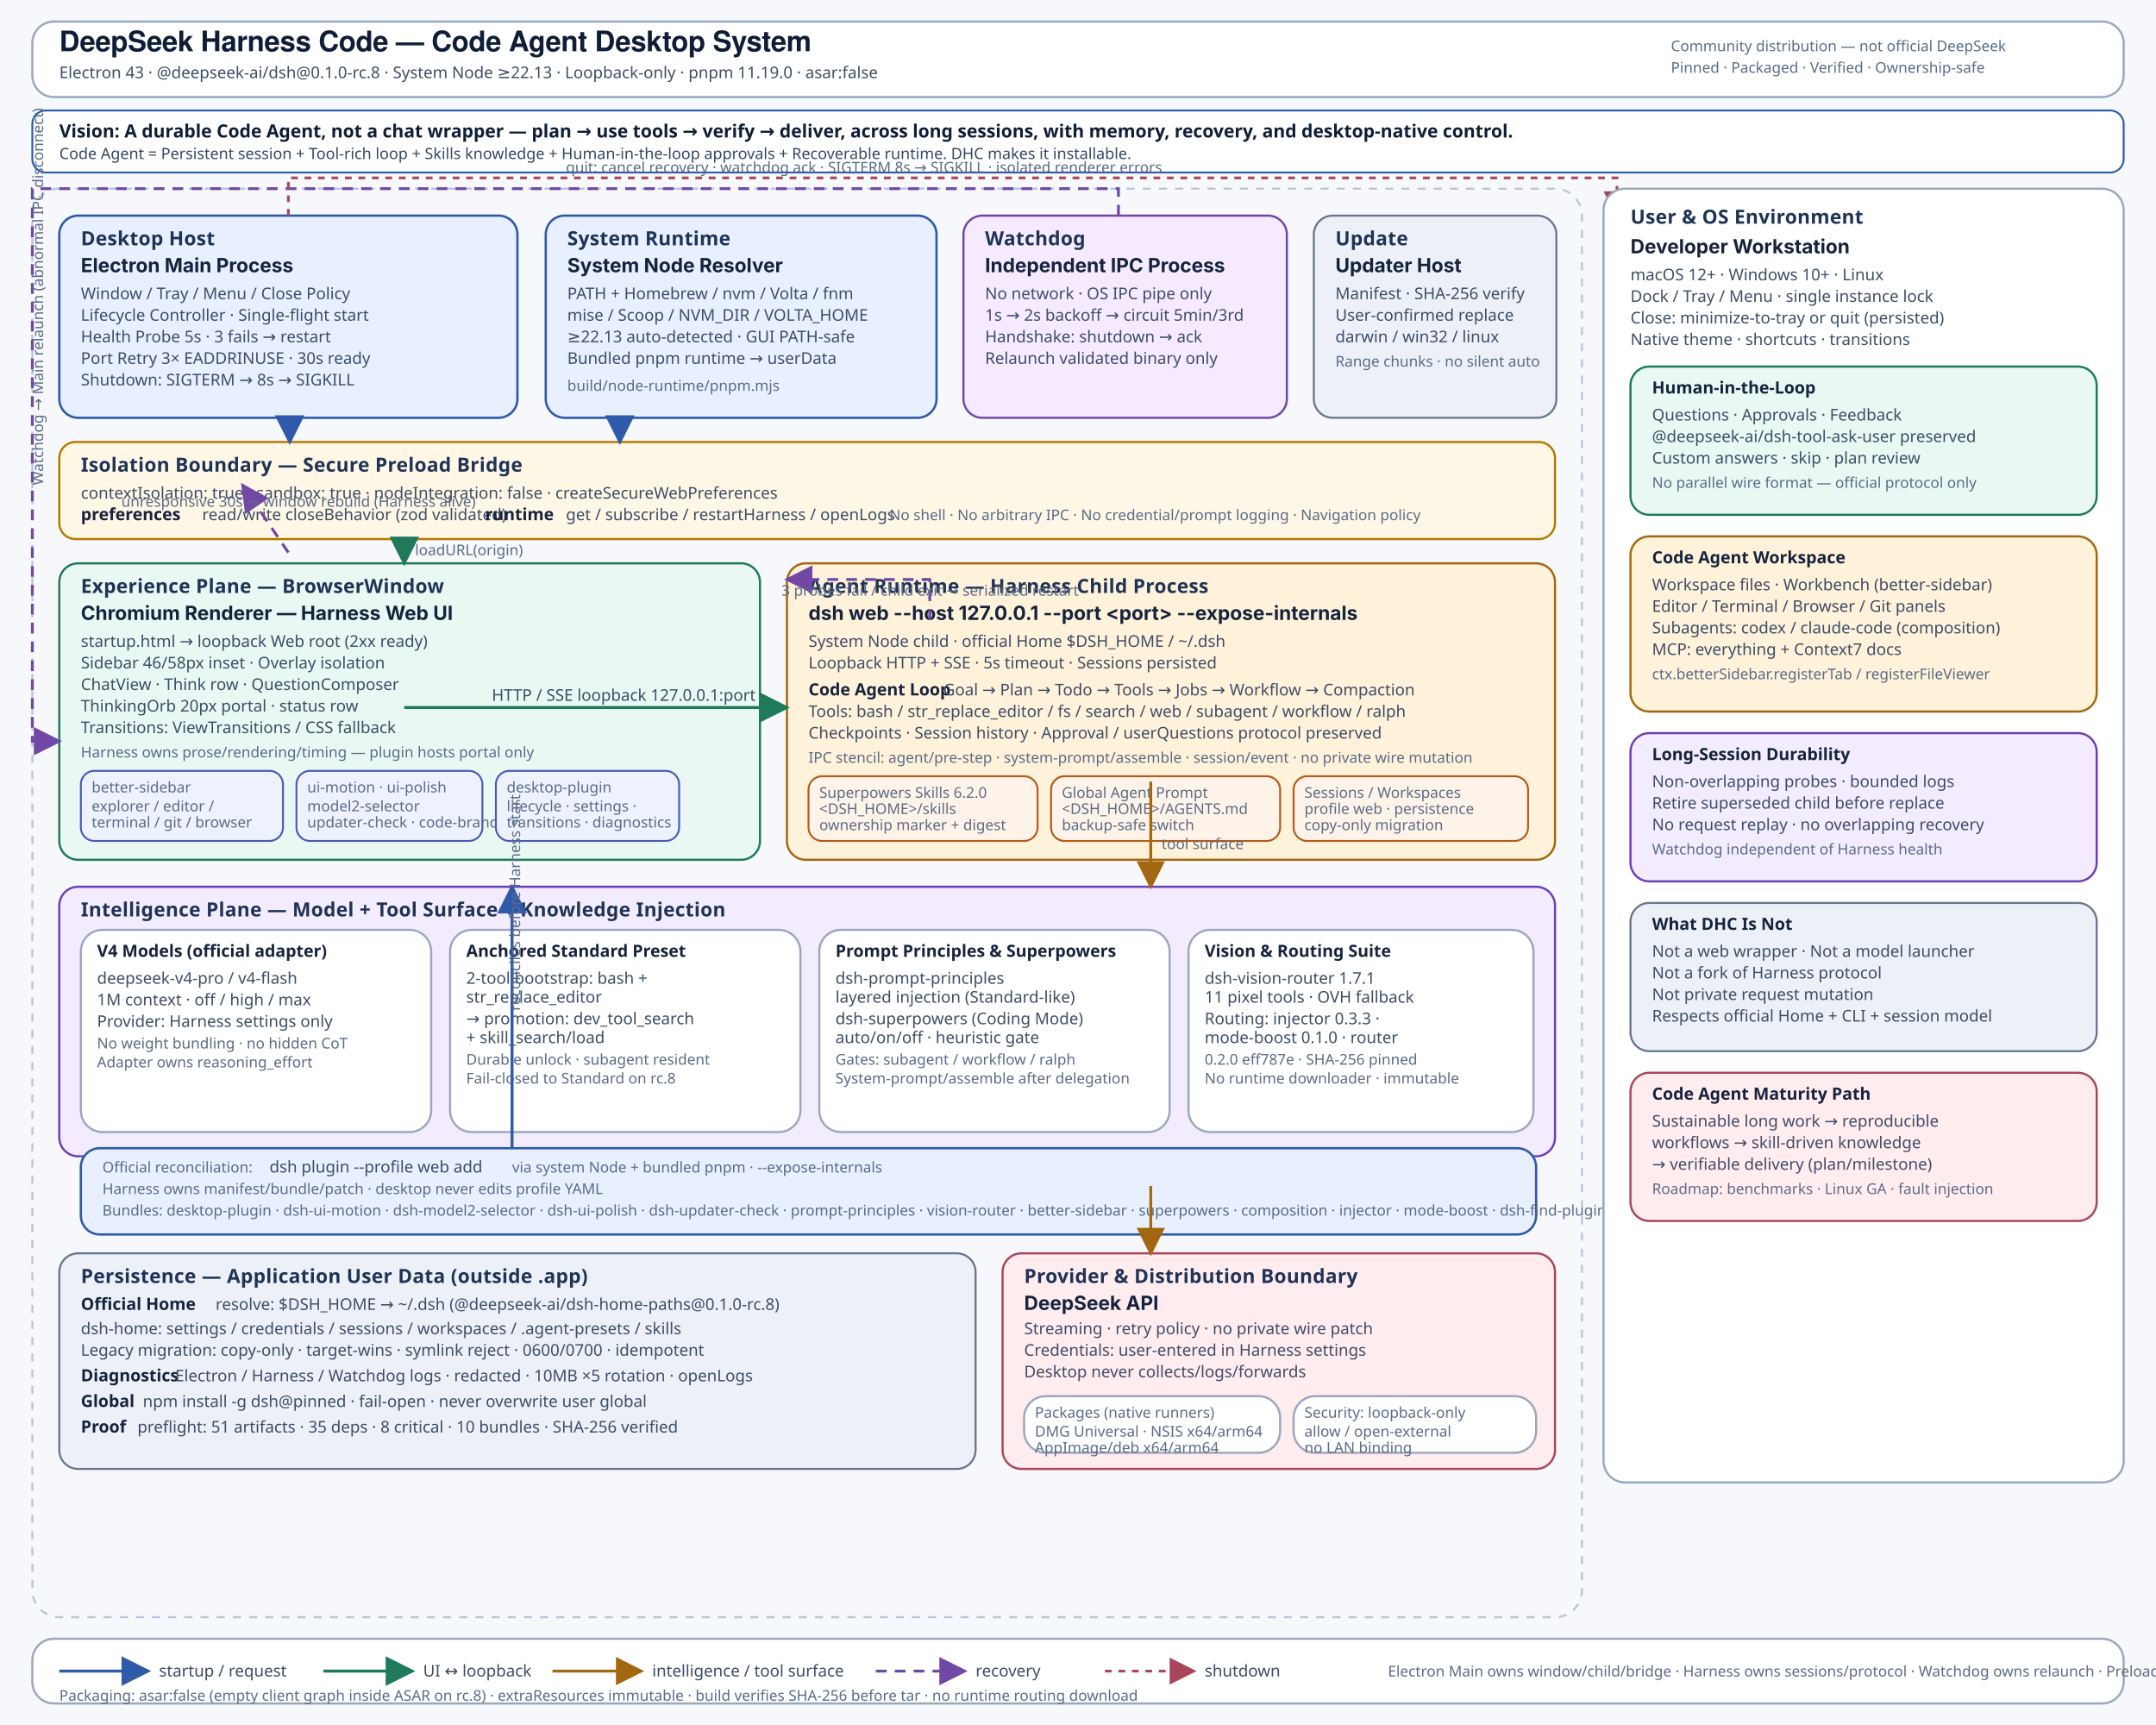
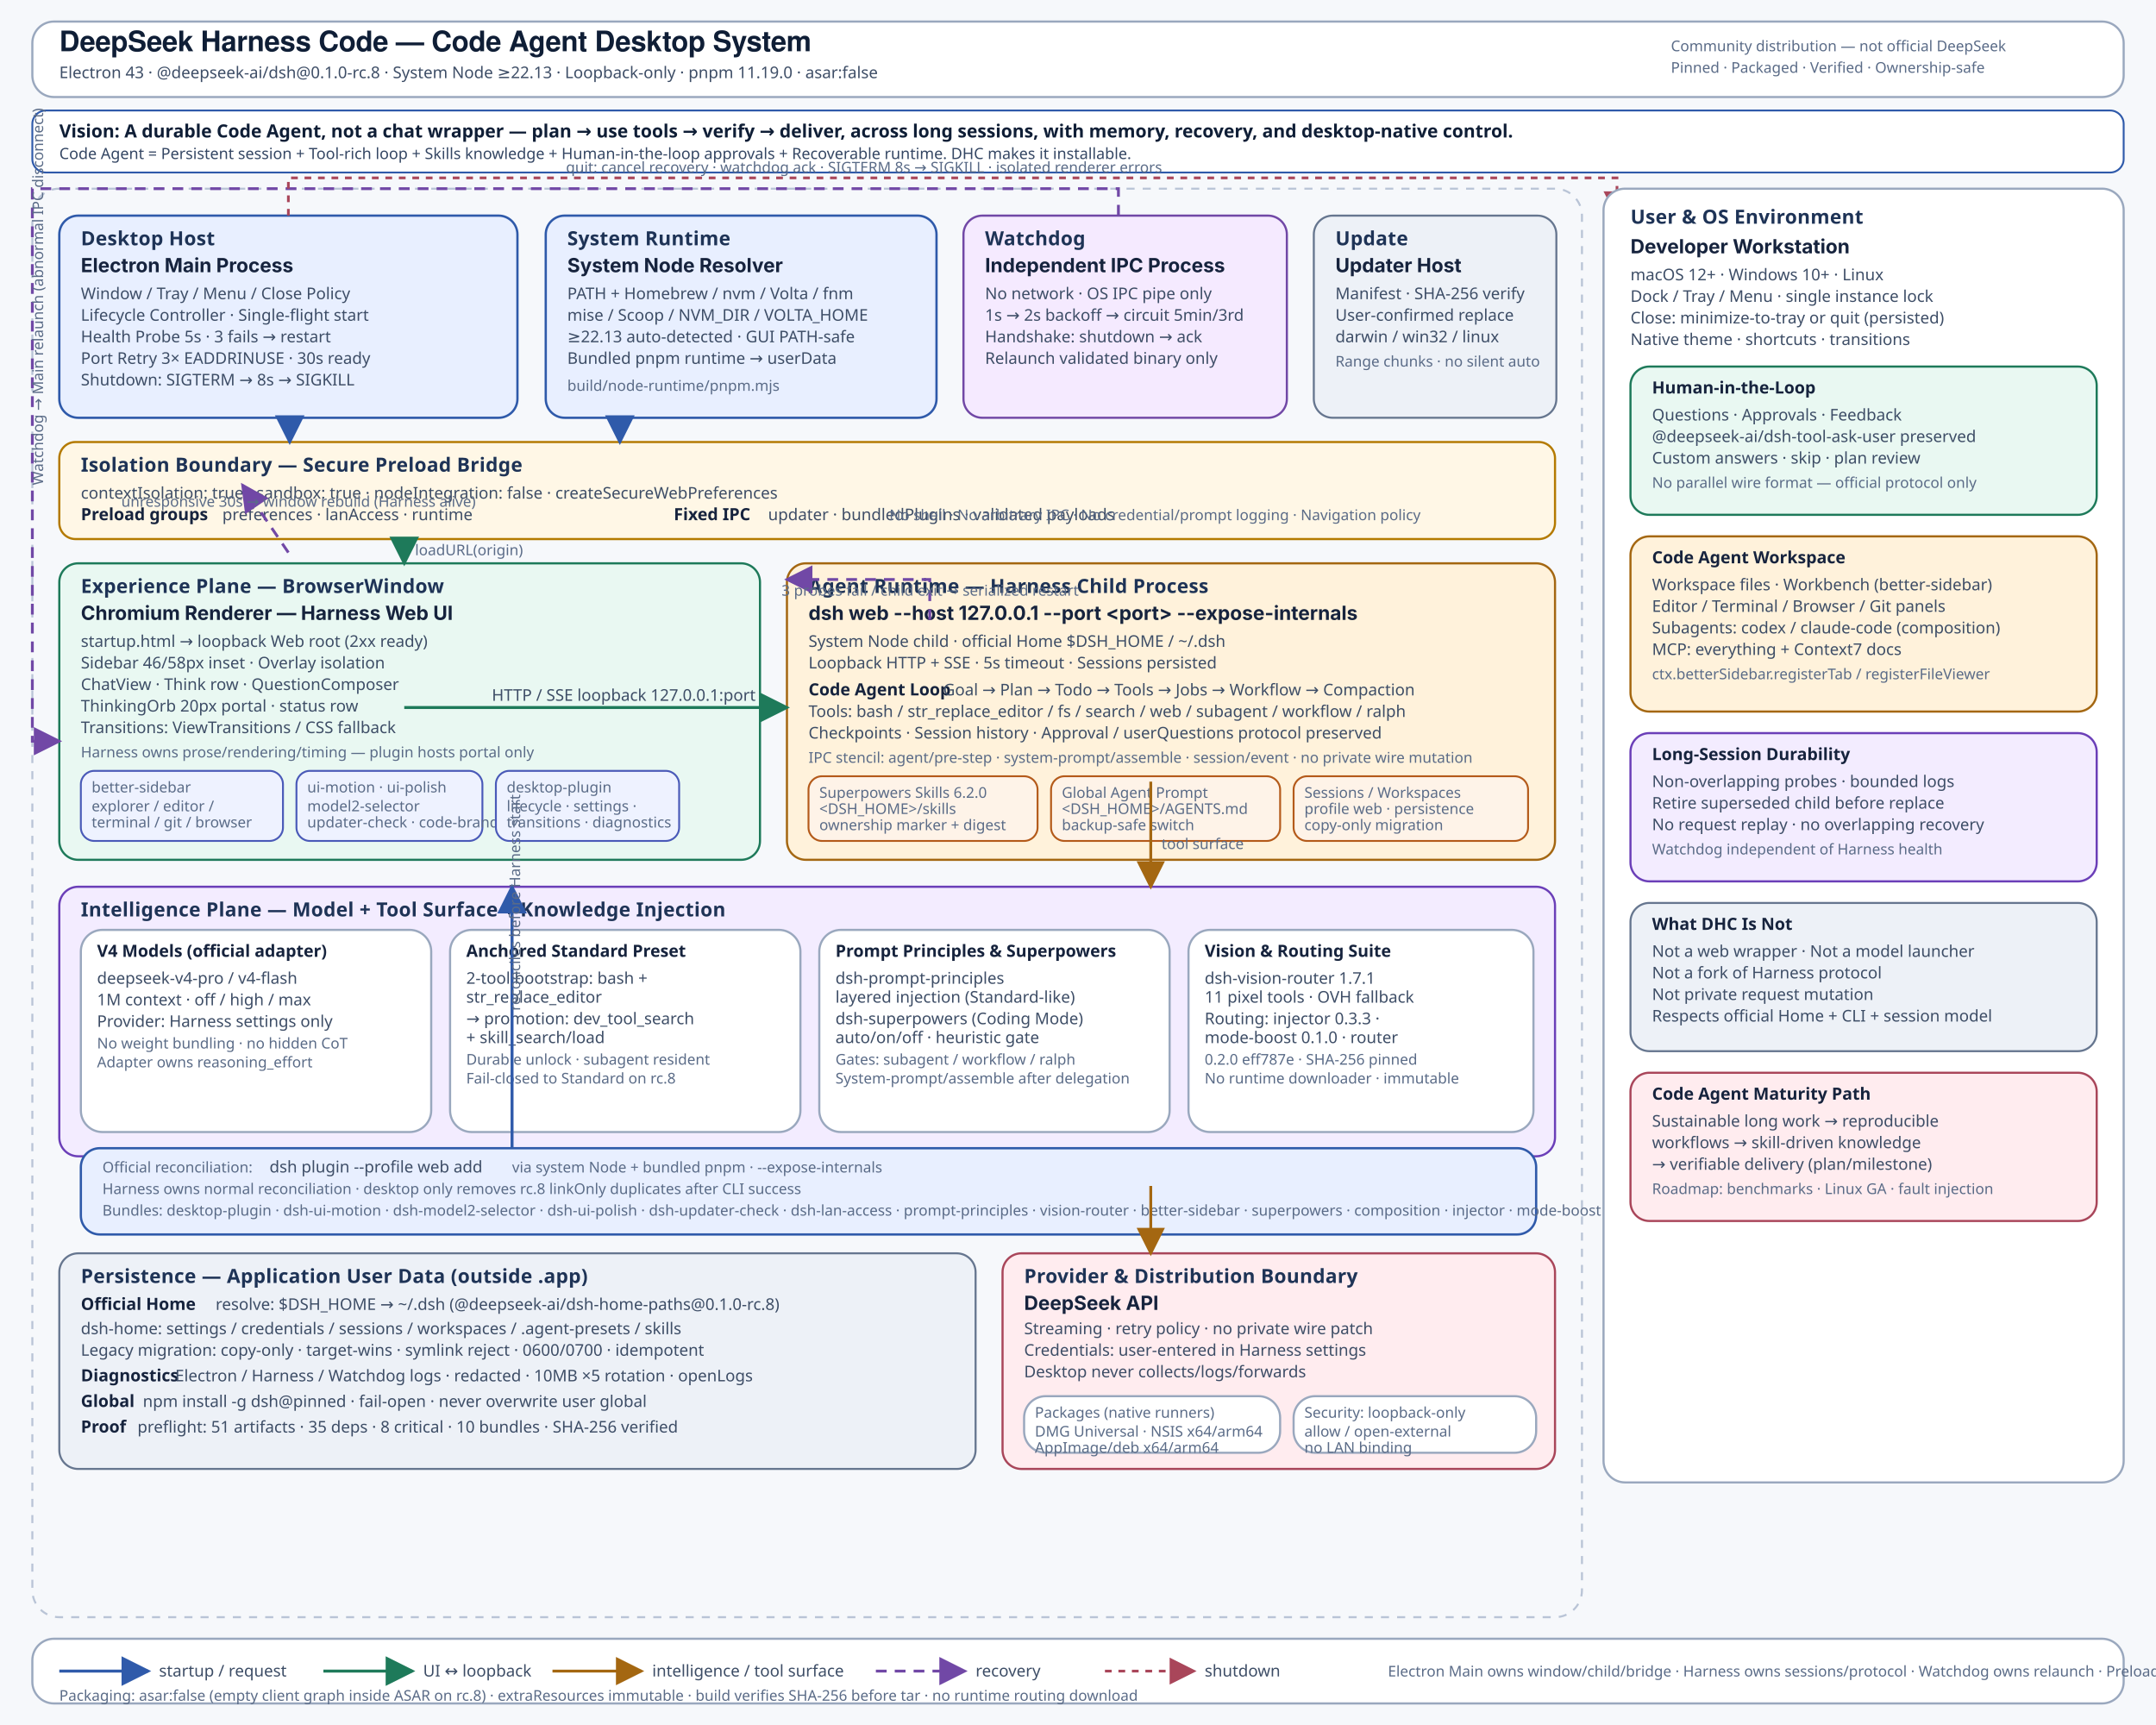
<svg xmlns="http://www.w3.org/2000/svg" width="1600" height="1280" viewBox="0 0 1600 1280" role="img" aria-labelledby="title desc">
  <defs>
    <style>
      :root { color-scheme: light dark; }
      .bg { fill: #f6f8fb; }
      .frame { fill: none; stroke: #b9c4d6; stroke-width: 1.5; stroke-dasharray: 6 6; rx: 20; }
      .zone { fill: #ffffff; stroke: #9aa8be; stroke-width: 1.6; rx: 16; }
      .host { fill: #e8efff; stroke: #2f5aaa; stroke-width: 1.7; rx: 14; }
      .bridge { fill: #fff7e6; stroke: #b47a00; stroke-width: 1.6; rx: 12; }
      .web { fill: #e9f8f2; stroke: #1e7a5a; stroke-width: 1.6; rx: 14; }
      .runtime { fill: #fff2db; stroke: #a46711; stroke-width: 1.6; rx: 14; }
      .intelligence { fill: #f3ecff; stroke: #6b3fb8; stroke-width: 1.6; rx: 14; }
      .plugin { fill: #eef2ff; stroke: #4a5ab8; stroke-width: 1.4; rx: 10; }
      .skill { fill: #fef3e8; stroke: #b45a1a; stroke-width: 1.4; rx: 10; }
      .guard { fill: #f5eaff; stroke: #7148a6; stroke-width: 1.6; rx: 14; }
      .data { fill: #edf1f7; stroke: #66768f; stroke-width: 1.5; rx: 14; }
      .external { fill: #ffecef; stroke: #a9465a; stroke-width: 1.6; rx: 14; }
      .accent { fill: #1a2a4a; }
      .heading { fill: #0f1e36; font: 700 21px ui-sans-serif, system-ui, -apple-system, Segoe UI, Helvetica, Arial, sans-serif; letter-spacing: -0.2px; }
      .subheading { fill: #1e3356; font: 700 14.5px ui-sans-serif, system-ui, sans-serif; letter-spacing: 0.2px; text-transform: uppercase; }
      .label { fill: #16233d; font: 650 14.5px ui-sans-serif, system-ui, -apple-system, sans-serif; }
      .label-sm { fill: #16233d; font: 600 12.5px ui-sans-serif, system-ui, sans-serif; }
      .small { fill: #3d4d66; font: 12px ui-sans-serif, system-ui, sans-serif; }
      .tiny { fill: #5a6b87; font: 11px ui-sans-serif, system-ui, sans-serif; }
      .flow { fill: none; stroke: #2f5aaa; stroke-width: 2.2; marker-end: url(#arrow-blue); }
      .flow-green { fill: none; stroke: #1e7a5a; stroke-width: 2.2; marker-end: url(#arrow-green); }
      .flow-orange { fill: none; stroke: #a46711; stroke-width: 2.1; marker-end: url(#arrow-orange); }
      .flow-purple { fill: none; stroke: #7148a6; stroke-width: 2.1; stroke-dasharray: 8 6; marker-end: url(#arrow-purple); }
      .flow-red { fill: none; stroke: #a9465a; stroke-width: 2; stroke-dasharray: 5 5; marker-end: url(#arrow-red); }
      .callout { fill: #ffffff; stroke: #2f5aaa; stroke-width: 1.4; rx: 10; }
      .vision { fill: #0f1e36; font: 700 13.5px ui-sans-serif, system-ui, sans-serif; }
      .vision-small { fill: #344663; font: 11.5px ui-sans-serif, system-ui, sans-serif; }
      @media (prefers-color-scheme: dark) {
        .bg { fill: #0f172a; }
        .frame { stroke: #3a4a66; }
        .zone { fill: #172033; stroke: #5a6d8a; }
        .host { fill: #1c345e; stroke: #8bb0f0; }
        .bridge { fill: #3a2e12; stroke: #e0a82e; }
        .web { fill: #163a30; stroke: #5fd0a8; }
        .runtime { fill: #3f2f10; stroke: #f0bb62; }
        .intelligence { fill: #2e2250; stroke: #b99af0; }
        .plugin { fill: #212c5a; stroke: #9aa6f0; }
        .skill { fill: #3a2312; stroke: #eea86a; }
        .guard { fill: #2f1f45; stroke: #c49af0; }
        .data { fill: #223049; stroke: #9aa8be; }
        .external { fill: #40202a; stroke: #f0a0b0; }
        .heading, .label, .label-sm, .accent, .vision { fill: #eef4ff; }
        .subheading { fill: #c8d6f0; }
        .small, .tiny, .vision-small { fill: #c2cfe6; }
        .callout { fill: #1a2742; stroke: #8bb0f0; }
      }
    </style>
    <marker id="arrow-blue" markerWidth="10" markerHeight="10" refX="9" refY="5" orient="auto">
      <path d="M0 0 L10 5 L0 10 Z" fill="#2f5aaa" />
    </marker>
    <marker id="arrow-green" markerWidth="10" markerHeight="10" refX="9" refY="5" orient="auto">
      <path d="M0 0 L10 5 L0 10 Z" fill="#1e7a5a" />
    </marker>
    <marker id="arrow-orange" markerWidth="10" markerHeight="10" refX="9" refY="5" orient="auto">
      <path d="M0 0 L10 5 L0 10 Z" fill="#a46711" />
    </marker>
    <marker id="arrow-purple" markerWidth="10" markerHeight="10" refX="9" refY="5" orient="auto">
      <path d="M0 0 L10 5 L0 10 Z" fill="#7148a6" />
    </marker>
    <marker id="arrow-red" markerWidth="10" markerHeight="10" refX="9" refY="5" orient="auto">
      <path d="M0 0 L10 5 L0 10 Z" fill="#a9465a" />
    </marker>
  </defs>
  <rect class="bg" width="1600" height="1280" rx="0" />
  <rect class="zone" x="24" y="16" width="1552" height="56" rx="16" />
  <text class="heading" x="44" y="38">DeepSeek Harness Code — Code Agent Desktop System</text>
  <text class="small" x="44" y="58">Electron 43 · @deepseek-ai/dsh@0.1.0-rc.8 · System Node ≥22.13 · Loopback-only · pnpm 11.19.0 · asar:false</text>
  <text class="tiny" x="1240" y="38">Community distribution — not official DeepSeek</text>
  <text class="tiny" x="1240" y="54">Pinned · Packaged · Verified · Ownership-safe</text>
  <rect class="callout" x="24" y="82" width="1552" height="46" rx="12" />
  <text class="vision" x="44" y="102">Vision: A durable Code Agent, not a chat wrapper — plan → use tools → verify → deliver, across long sessions, with memory, recovery, and desktop-native control.</text>
  <text class="vision-small" x="44" y="118">Code Agent = Persistent session + Tool-rich loop + Skills knowledge + Human-in-the-loop approvals + Recoverable runtime. DHC makes it installable.</text>
  <rect class="frame" x="24" y="140" width="1150" height="1060" rx="20" />
  <rect class="host" x="44" y="160" width="340" height="150" />
  <text class="subheading" x="60" y="182">Desktop Host</text>
  <text class="label" x="60" y="202">Electron Main Process</text>
  <text class="small" x="60" y="222">Window / Tray / Menu / Close Policy</text>
  <text class="small" x="60" y="238">Lifecycle Controller · Single-flight start</text>
  <text class="small" x="60" y="254">Health Probe 5s · 3 fails → restart</text>
  <text class="small" x="60" y="270">Port Retry 3× EADDRINUSE · 30s ready</text>
  <text class="small" x="60" y="286">Shutdown: SIGTERM → 8s → SIGKILL</text>
  <rect class="host" x="405" y="160" width="290" height="150" />
  <text class="subheading" x="421" y="182">System Runtime</text>
  <text class="label" x="421" y="202">System Node Resolver</text>
  <text class="small" x="421" y="222">PATH + Homebrew / nvm / Volta / fnm</text>
  <text class="small" x="421" y="238">mise / Scoop / NVM_DIR / VOLTA_HOME</text>
  <text class="small" x="421" y="254">≥22.13 auto-detected · GUI PATH-safe</text>
  <text class="small" x="421" y="270">Bundled pnpm runtime → userData</text>
  <text class="tiny" x="421" y="290">build/node-runtime/pnpm.mjs</text>
  <rect class="guard" x="715" y="160" width="240" height="150" />
  <text class="subheading" x="731" y="182">Watchdog</text>
  <text class="label" x="731" y="202">Independent IPC Process</text>
  <text class="small" x="731" y="222">No network · OS IPC pipe only</text>
  <text class="small" x="731" y="238">1s → 2s backoff → circuit 5min/3rd</text>
  <text class="small" x="731" y="254">Handshake: shutdown → ack</text>
  <text class="small" x="731" y="270">Relaunch validated binary only</text>
  <rect class="data" x="975" y="160" width="180" height="150" />
  <text class="subheading" x="991" y="182">Update</text>
  <text class="label" x="991" y="202">Updater Host</text>
  <text class="small" x="991" y="222">Manifest · SHA-256 verify</text>
  <text class="small" x="991" y="238">User-confirmed replace</text>
  <text class="small" x="991" y="254">darwin / win32 / linux</text>
  <text class="tiny" x="991" y="272">Range chunks · no silent auto</text>
  <rect class="bridge" x="44" y="328" width="1110" height="72" />
  <text class="subheading" x="60" y="350">Isolation Boundary — Secure Preload Bridge</text>
  <text class="small" x="60" y="370">contextIsolation: true · sandbox: true · nodeIntegration: false · createSecureWebPreferences</text>
-   <text class="label-sm" x="60" y="386">preferences</text>
-   <text class="small" x="150" y="386">read/write closeBehavior (zod validated)</text>
-   <text class="label-sm" x="360" y="386">runtime</text>
-   <text class="small" x="420" y="386">get / subscribe / restartHarness / openLogs</text>
+   <text class="label-sm" x="60" y="386">Preload groups</text>
+   <text class="small" x="165" y="386">preferences · lanAccess · runtime</text>
+   <text class="label-sm" x="500" y="386">Fixed IPC</text>
+   <text class="small" x="570" y="386">updater · bundledPlugins · validated payloads</text>
  <text class="tiny" x="660" y="386">No shell · No arbitrary IPC · No credential/prompt logging · Navigation policy</text>
  <rect class="web" x="44" y="418" width="520" height="220" />
  <text class="subheading" x="60" y="440">Experience Plane — BrowserWindow</text>
  <text class="label" x="60" y="460">Chromium Renderer — Harness Web UI</text>
  <text class="small" x="60" y="480">startup.html → loopback Web root (2xx ready)</text>
  <text class="small" x="60" y="496">Sidebar 46/58px inset · Overlay isolation</text>
  <text class="small" x="60" y="512">ChatView · Think row · QuestionComposer</text>
  <text class="small" x="60" y="528">ThinkingOrb 20px portal · status row</text>
  <text class="small" x="60" y="544">Transitions: ViewTransitions / CSS fallback</text>
  <text class="tiny" x="60" y="562">Harness owns prose/rendering/timing — plugin hosts portal only</text>
  <rect class="plugin" x="60" y="572" width="150" height="52" rx="8" />
  <text class="tiny" x="68" y="588">better-sidebar</text>
  <text class="tiny" x="68" y="602">explorer / editor /</text>
  <text class="tiny" x="68" y="614">terminal / git / browser</text>
  <rect class="plugin" x="220" y="572" width="138" height="52" />
  <text class="tiny" x="228" y="588">ui-motion · ui-polish</text>
  <text class="tiny" x="228" y="602">model2-selector</text>
  <text class="tiny" x="228" y="614">updater-check · code-brand</text>
  <rect class="plugin" x="368" y="572" width="136" height="52" />
  <text class="tiny" x="376" y="588">desktop-plugin</text>
  <text class="tiny" x="376" y="602">lifecycle · settings ·</text>
  <text class="tiny" x="376" y="614">transitions · diagnostics</text>
  <rect class="runtime" x="584" y="418" width="570" height="220" />
  <text class="subheading" x="600" y="440">Agent Runtime — Harness Child Process</text>
  <text class="label" x="600" y="460">dsh web --host 127.0.0.1 --port &lt;port&gt; --expose-internals</text>
  <text class="small" x="600" y="480">System Node child · official Home $DSH_HOME / ~/.dsh</text>
  <text class="small" x="600" y="496">Loopback HTTP + SSE · 5s timeout · Sessions persisted</text>
  <text class="label-sm" x="600" y="516">Code Agent Loop</text>
  <text class="small" x="700" y="516">Goal → Plan → Todo → Tools → Jobs → Workflow → Compaction</text>
  <text class="small" x="600" y="532">Tools: bash / str_replace_editor / fs / search / web / subagent / workflow / ralph</text>
  <text class="small" x="600" y="548">Checkpoints · Session history · Approval / userQuestions protocol preserved</text>
  <text class="tiny" x="600" y="566">IPC stencil: agent/pre-step · system-prompt/assemble · session/event · no private wire mutation</text>
  <rect class="skill" x="600" y="576" width="170" height="48" />
  <text class="tiny" x="608" y="592">Superpowers Skills 6.2.0</text>
  <text class="tiny" x="608" y="604">&lt;DSH_HOME&gt;/skills</text>
  <text class="tiny" x="608" y="616">ownership marker + digest</text>
  <rect class="skill" x="780" y="576" width="170" height="48" />
  <text class="tiny" x="788" y="592">Global Agent Prompt</text>
  <text class="tiny" x="788" y="604">&lt;DSH_HOME&gt;/AGENTS.md</text>
  <text class="tiny" x="788" y="616">backup-safe switch</text>
  <rect class="skill" x="960" y="576" width="174" height="48" />
  <text class="tiny" x="968" y="592">Sessions / Workspaces</text>
  <text class="tiny" x="968" y="604">profile web · persistence</text>
  <text class="tiny" x="968" y="616">copy-only migration</text>
  <rect class="intelligence" x="44" y="658" width="1110" height="200" />
  <text class="subheading" x="60" y="680">Intelligence Plane — Model + Tool Surface + Knowledge Injection</text>
  <rect class="zone" x="60" y="690" width="260" height="150" rx="10" />
  <text class="label-sm" x="72" y="710">V4 Models (official adapter)</text>
  <text class="small" x="72" y="730">deepseek-v4-pro / v4-flash</text>
  <text class="small" x="72" y="746">1M context · off / high / max</text>
  <text class="small" x="72" y="762">Provider: Harness settings only</text>
  <text class="tiny" x="72" y="778">No weight bundling · no hidden CoT</text>
  <text class="tiny" x="72" y="792">Adapter owns reasoning_effort</text>
  <rect class="zone" x="334" y="690" width="260" height="150" rx="10" />
  <text class="label-sm" x="346" y="710">Anchored Standard Preset</text>
  <text class="small" x="346" y="730">2-tool bootstrap: bash +</text>
  <text class="small" x="346" y="744">  str_replace_editor</text>
  <text class="small" x="346" y="760">→ promotion: dev_tool_search</text>
  <text class="small" x="346" y="774">   + skill_search/load</text>
  <text class="tiny" x="346" y="790">Durable unlock · subagent resident</text>
  <text class="tiny" x="346" y="804">Fail-closed to Standard on rc.8</text>
  <rect class="zone" x="608" y="690" width="260" height="150" rx="10" />
  <text class="label-sm" x="620" y="710">Prompt Principles &amp; Superpowers</text>
  <text class="small" x="620" y="730">dsh-prompt-principles</text>
  <text class="small" x="620" y="744">  layered injection (Standard-like)</text>
  <text class="small" x="620" y="760">dsh-superpowers (Coding Mode)</text>
  <text class="small" x="620" y="774">  auto/on/off · heuristic gate</text>
  <text class="tiny" x="620" y="790">Gates: subagent / workflow / ralph</text>
  <text class="tiny" x="620" y="804">System-prompt/assemble after delegation</text>
  <rect class="zone" x="882" y="690" width="256" height="150" rx="10" />
  <text class="label-sm" x="894" y="710">Vision &amp; Routing Suite</text>
  <text class="small" x="894" y="730">dsh-vision-router 1.7.1</text>
  <text class="small" x="894" y="744">  11 pixel tools · OVH fallback</text>
  <text class="small" x="894" y="760">Routing: injector 0.3.3 ·</text>
  <text class="small" x="894" y="774">  mode-boost 0.1.0 · router</text>
  <text class="tiny" x="894" y="790">0.2.0 eff787e · SHA-256 pinned</text>
  <text class="tiny" x="894" y="804">No runtime downloader · immutable</text>
  <rect class="host" x="60" y="852" width="1080" height="64" rx="8" />
  <text class="tiny" x="76" y="870">Official reconciliation:</text>
  <text class="small" x="200" y="870">dsh plugin --profile web add</text>
  <text class="tiny" x="380" y="870"> via system Node + bundled pnpm · --expose-internals</text>
-   <text class="tiny" x="76" y="886">Harness owns manifest/bundle/patch · desktop never edits profile YAML</text>
-   <text class="tiny" x="76" y="902">Bundles: desktop-plugin · dsh-ui-motion · dsh-model2-selector · dsh-ui-polish · dsh-updater-check · prompt-principles · vision-router · better-sidebar · superpowers · composition · injector · mode-boost · dsh-find-plugin</text>
+   <text class="tiny" x="76" y="886">Harness owns normal reconciliation · desktop only removes rc.8 linkOnly duplicates after CLI success</text>
+   <text class="tiny" x="76" y="902">Bundles: desktop-plugin · dsh-ui-motion · dsh-model2-selector · dsh-ui-polish · dsh-updater-check · dsh-lan-access · prompt-principles · vision-router · better-sidebar · superpowers · composition · injector · mode-boost · dsh-find-plugin</text>
  <rect class="data" x="44" y="930" width="680" height="160" />
  <text class="subheading" x="60" y="952">Persistence — Application User Data (outside .app)</text>
  <text class="label-sm" x="60" y="972">Official Home</text>
  <text class="small" x="160" y="972">resolve: $DSH_HOME → ~/.dsh (@deepseek-ai/dsh-home-paths@0.1.0-rc.8)</text>
  <text class="small" x="60" y="990">dsh-home: settings / credentials / sessions / workspaces / .agent-presets / skills</text>
  <text class="small" x="60" y="1006">Legacy migration: copy-only · target-wins · symlink reject · 0600/0700 · idempotent</text>
  <text class="label-sm" x="60" y="1025">Diagnostics</text>
  <text class="small" x="130" y="1025">Electron / Harness / Watchdog logs · redacted · 10MB ×5 rotation · openLogs</text>
  <text class="label-sm" x="60" y="1044">Global</text>
  <text class="small" x="106" y="1044">npm install -g dsh@pinned · fail-open · never overwrite user global</text>
  <text class="label-sm" x="60" y="1063">Proof</text>
  <text class="small" x="102" y="1063">preflight: 51 artifacts · 35 deps · 8 critical · 10 bundles · SHA-256 verified</text>
  <rect class="external" x="744" y="930" width="410" height="160" />
  <text class="subheading" x="760" y="952">Provider &amp; Distribution Boundary</text>
  <text class="label" x="760" y="972">DeepSeek API</text>
  <text class="small" x="760" y="990">Streaming · retry policy · no private wire patch</text>
  <text class="small" x="760" y="1006">Credentials: user-entered in Harness settings</text>
  <text class="small" x="760" y="1022">Desktop never collects/logs/forwards</text>
  <rect class="zone" x="760" y="1036" width="190" height="42" rx="8" />
  <text class="tiny" x="768" y="1052">Packages (native runners)</text>
  <text class="tiny" x="768" y="1066">DMG Universal · NSIS x64/arm64</text>
  <text class="tiny" x="768" y="1078">AppImage/deb x64/arm64</text>
  <rect class="zone" x="960" y="1036" width="180" height="42" rx="8" />
  <text class="tiny" x="968" y="1052">Security: loopback-only</text>
  <text class="tiny" x="968" y="1066">allow / open-external</text>
  <text class="tiny" x="968" y="1078">no LAN binding</text>
  <path class="flow" d="M215 310 L215 328" />
  <path class="flow" d="M460 310 L460 328" />
  <path class="flow-green" d="M300 400 L300 418" />
  <text class="tiny" x="308" y="412">loadURL(origin)</text>
  <path class="flow-green" d="M300 525 L584 525" />
  <text class="small" x="365" y="520">HTTP / SSE loopback 127.0.0.1:port</text>
  <path class="flow-orange" d="M854 580 L854 658" />
  <text class="tiny" x="862" y="630">tool surface</text>
  <path class="flow-orange" d="M854 880 L854 930" />
  <path class="flow-purple" d="M830 160 L830 140 L24 140 L24 550 L44 550" />
  <text class="tiny" x="32" y="360" transform="rotate(-90 32 360)">Watchdog → Main relaunch (abnormal IPC disconnect)</text>
  <path class="flow-purple" d="M214 410 L180 360" />
  <text class="tiny" x="90" y="376">unresponsive 30s → window rebuild (Harness alive)</text>
  <path class="flow-purple" d="M690 460 L690 430 L584 430" />
  <text class="tiny" x="580" y="442">3 probes fail / child exit → serialized restart</text>
  <path class="flow-red" d="M214 160 V132 L1200 132 L1200 160" />
  <text class="tiny" x="420" y="128">quit: cancel recovery · watchdog ack · SIGTERM 8s → SIGKILL · isolated renderer errors</text>
  <path class="flow" d="M380 852 L380 658" />
  <text class="tiny" x="386" y="750" transform="rotate(-90 386 750)">reconciles before Harness start</text>
  <rect class="zone" x="1190" y="140" width="386" height="960" rx="20" />
  <text class="subheading" x="1210" y="166">User &amp; OS Environment</text>
  <text class="label" x="1210" y="188">Developer Workstation</text>
  <text class="small" x="1210" y="208">macOS 12+ · Windows 10+ · Linux</text>
  <text class="small" x="1210" y="224">Dock / Tray / Menu · single instance lock</text>
  <text class="small" x="1210" y="240">Close: minimize-to-tray or quit (persisted)</text>
  <text class="small" x="1210" y="256">Native theme · shortcuts · transitions</text>
  <rect class="web" x="1210" y="272" width="346" height="110" rx="10" />
  <text class="label-sm" x="1226" y="292">Human-in-the-Loop</text>
  <text class="small" x="1226" y="312">Questions · Approvals · Feedback</text>
  <text class="small" x="1226" y="328">@deepseek-ai/dsh-tool-ask-user preserved</text>
  <text class="small" x="1226" y="344">Custom answers · skip · plan review</text>
  <text class="tiny" x="1226" y="362">No parallel wire format — official protocol only</text>
  <rect class="runtime" x="1210" y="398" width="346" height="130" rx="10" />
  <text class="label-sm" x="1226" y="418">Code Agent Workspace</text>
  <text class="small" x="1226" y="438">Workspace files · Workbench (better-sidebar)</text>
  <text class="small" x="1226" y="454">Editor / Terminal / Browser / Git panels</text>
  <text class="small" x="1226" y="470">Subagents: codex / claude-code (composition)</text>
  <text class="small" x="1226" y="486">MCP: everything + Context7 docs</text>
  <text class="tiny" x="1226" y="504">ctx.betterSidebar.registerTab / registerFileViewer</text>
  <rect class="intelligence" x="1210" y="544" width="346" height="110" rx="10" />
  <text class="label-sm" x="1226" y="564">Long-Session Durability</text>
  <text class="small" x="1226" y="584">Non-overlapping probes · bounded logs</text>
  <text class="small" x="1226" y="600">Retire superseded child before replace</text>
  <text class="small" x="1226" y="616">No request replay · no overlapping recovery</text>
  <text class="tiny" x="1226" y="634">Watchdog independent of Harness health</text>
  <rect class="data" x="1210" y="670" width="346" height="110" rx="10" />
  <text class="label-sm" x="1226" y="690">What DHC Is Not</text>
  <text class="small" x="1226" y="710">Not a web wrapper · Not a model launcher</text>
  <text class="small" x="1226" y="726">Not a fork of Harness protocol</text>
  <text class="small" x="1226" y="742">Not private request mutation</text>
  <text class="small" x="1226" y="758">Respects official Home + CLI + session model</text>
  <rect class="external" x="1210" y="796" width="346" height="110" rx="10" />
  <text class="label-sm" x="1226" y="816">Code Agent Maturity Path</text>
  <text class="small" x="1226" y="836">Sustainable long work → reproducible</text>
  <text class="small" x="1226" y="852">workflows → skill-driven knowledge</text>
  <text class="small" x="1226" y="868">→ verifiable delivery (plan/milestone)</text>
  <text class="tiny" x="1226" y="886">Roadmap: benchmarks · Linux GA · fault injection</text>
  <rect class="zone" x="24" y="1216" width="1552" height="48" rx="14" />
  <line class="flow" x1="44" y1="1240" x2="110" y2="1240" />
  <text class="small" x="118" y="1244">startup / request</text>
  <line class="flow-green" x1="240" y1="1240" x2="306" y2="1240" />
  <text class="small" x="314" y="1244">UI ↔ loopback</text>
  <line class="flow-orange" x1="410" y1="1240" x2="476" y2="1240" />
  <text class="small" x="484" y="1244">intelligence / tool surface</text>
  <line class="flow-purple" x1="650" y1="1240" x2="716" y2="1240" />
  <text class="small" x="724" y="1244">recovery</text>
  <line class="flow-red" x1="820" y1="1240" x2="886" y2="1240" />
  <text class="small" x="894" y="1244">shutdown</text>
  <text class="tiny" x="1030" y="1244">Electron Main owns window/child/bridge · Harness owns sessions/protocol · Watchdog owns relaunch · Preload owns validation</text>
  <text class="tiny" x="44" y="1262">Packaging: asar:false (empty client graph inside ASAR on rc.8) · extraResources immutable · build verifies SHA-256 before tar · no runtime routing download</text>
</svg>
